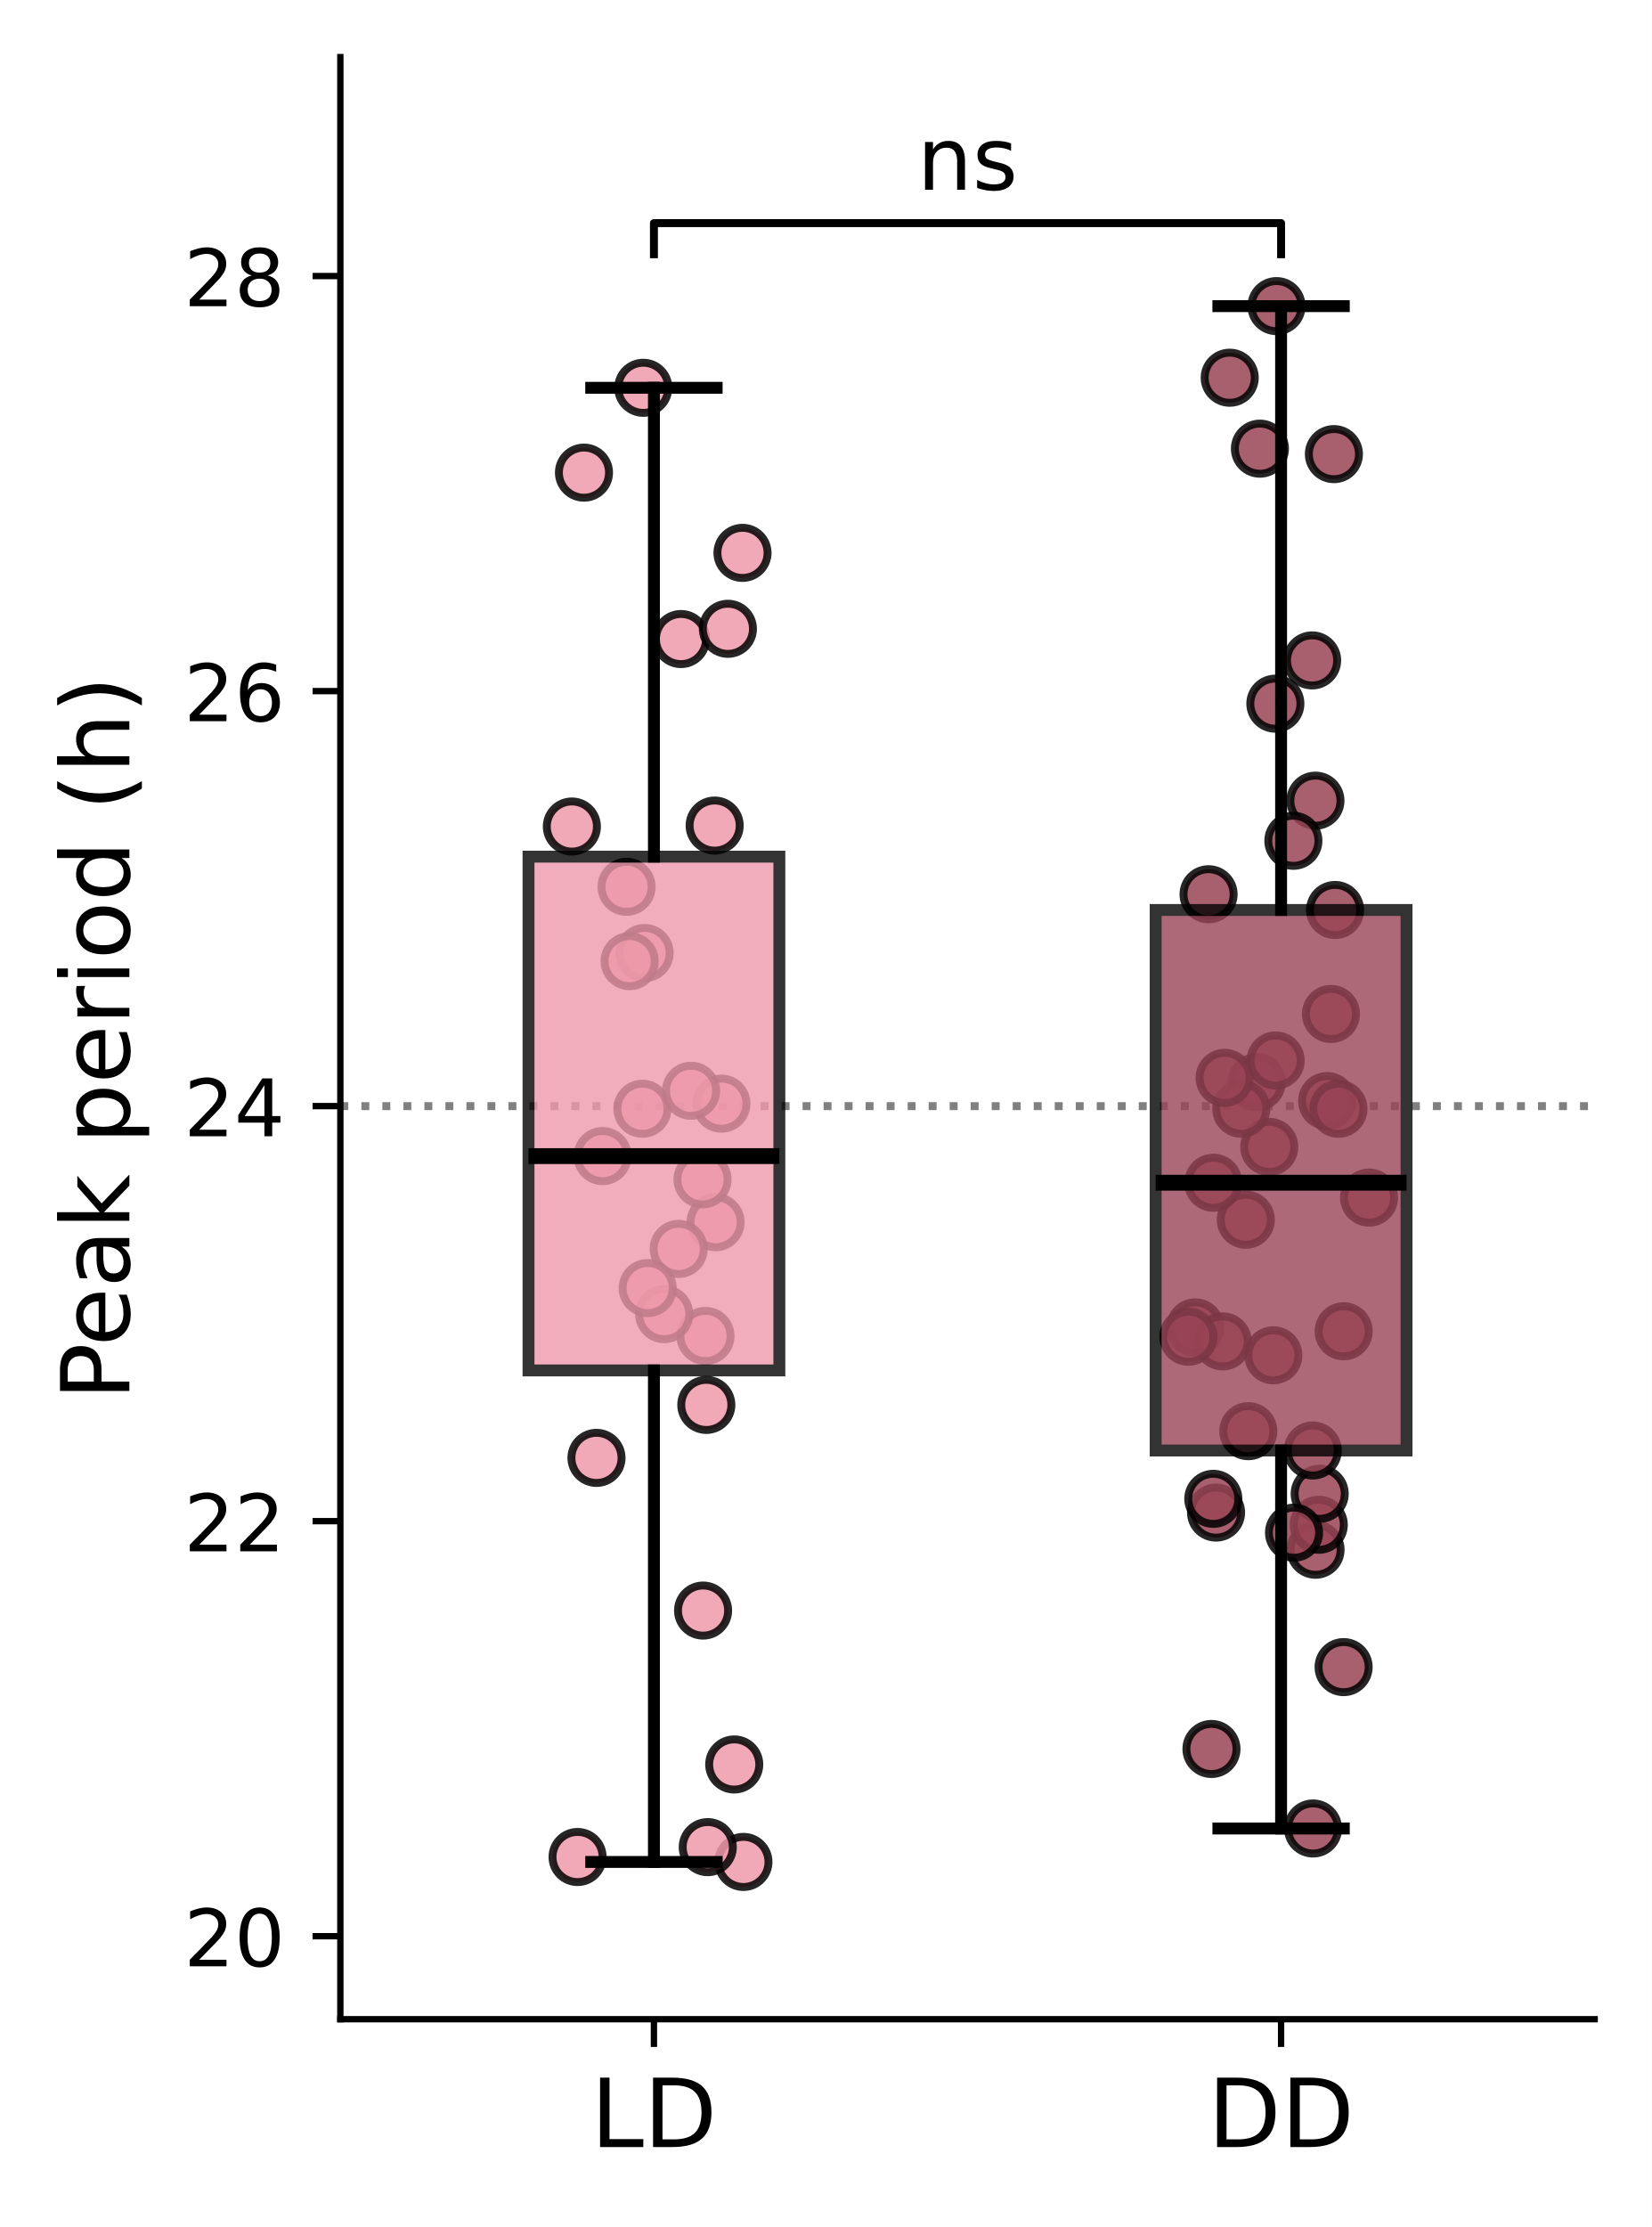
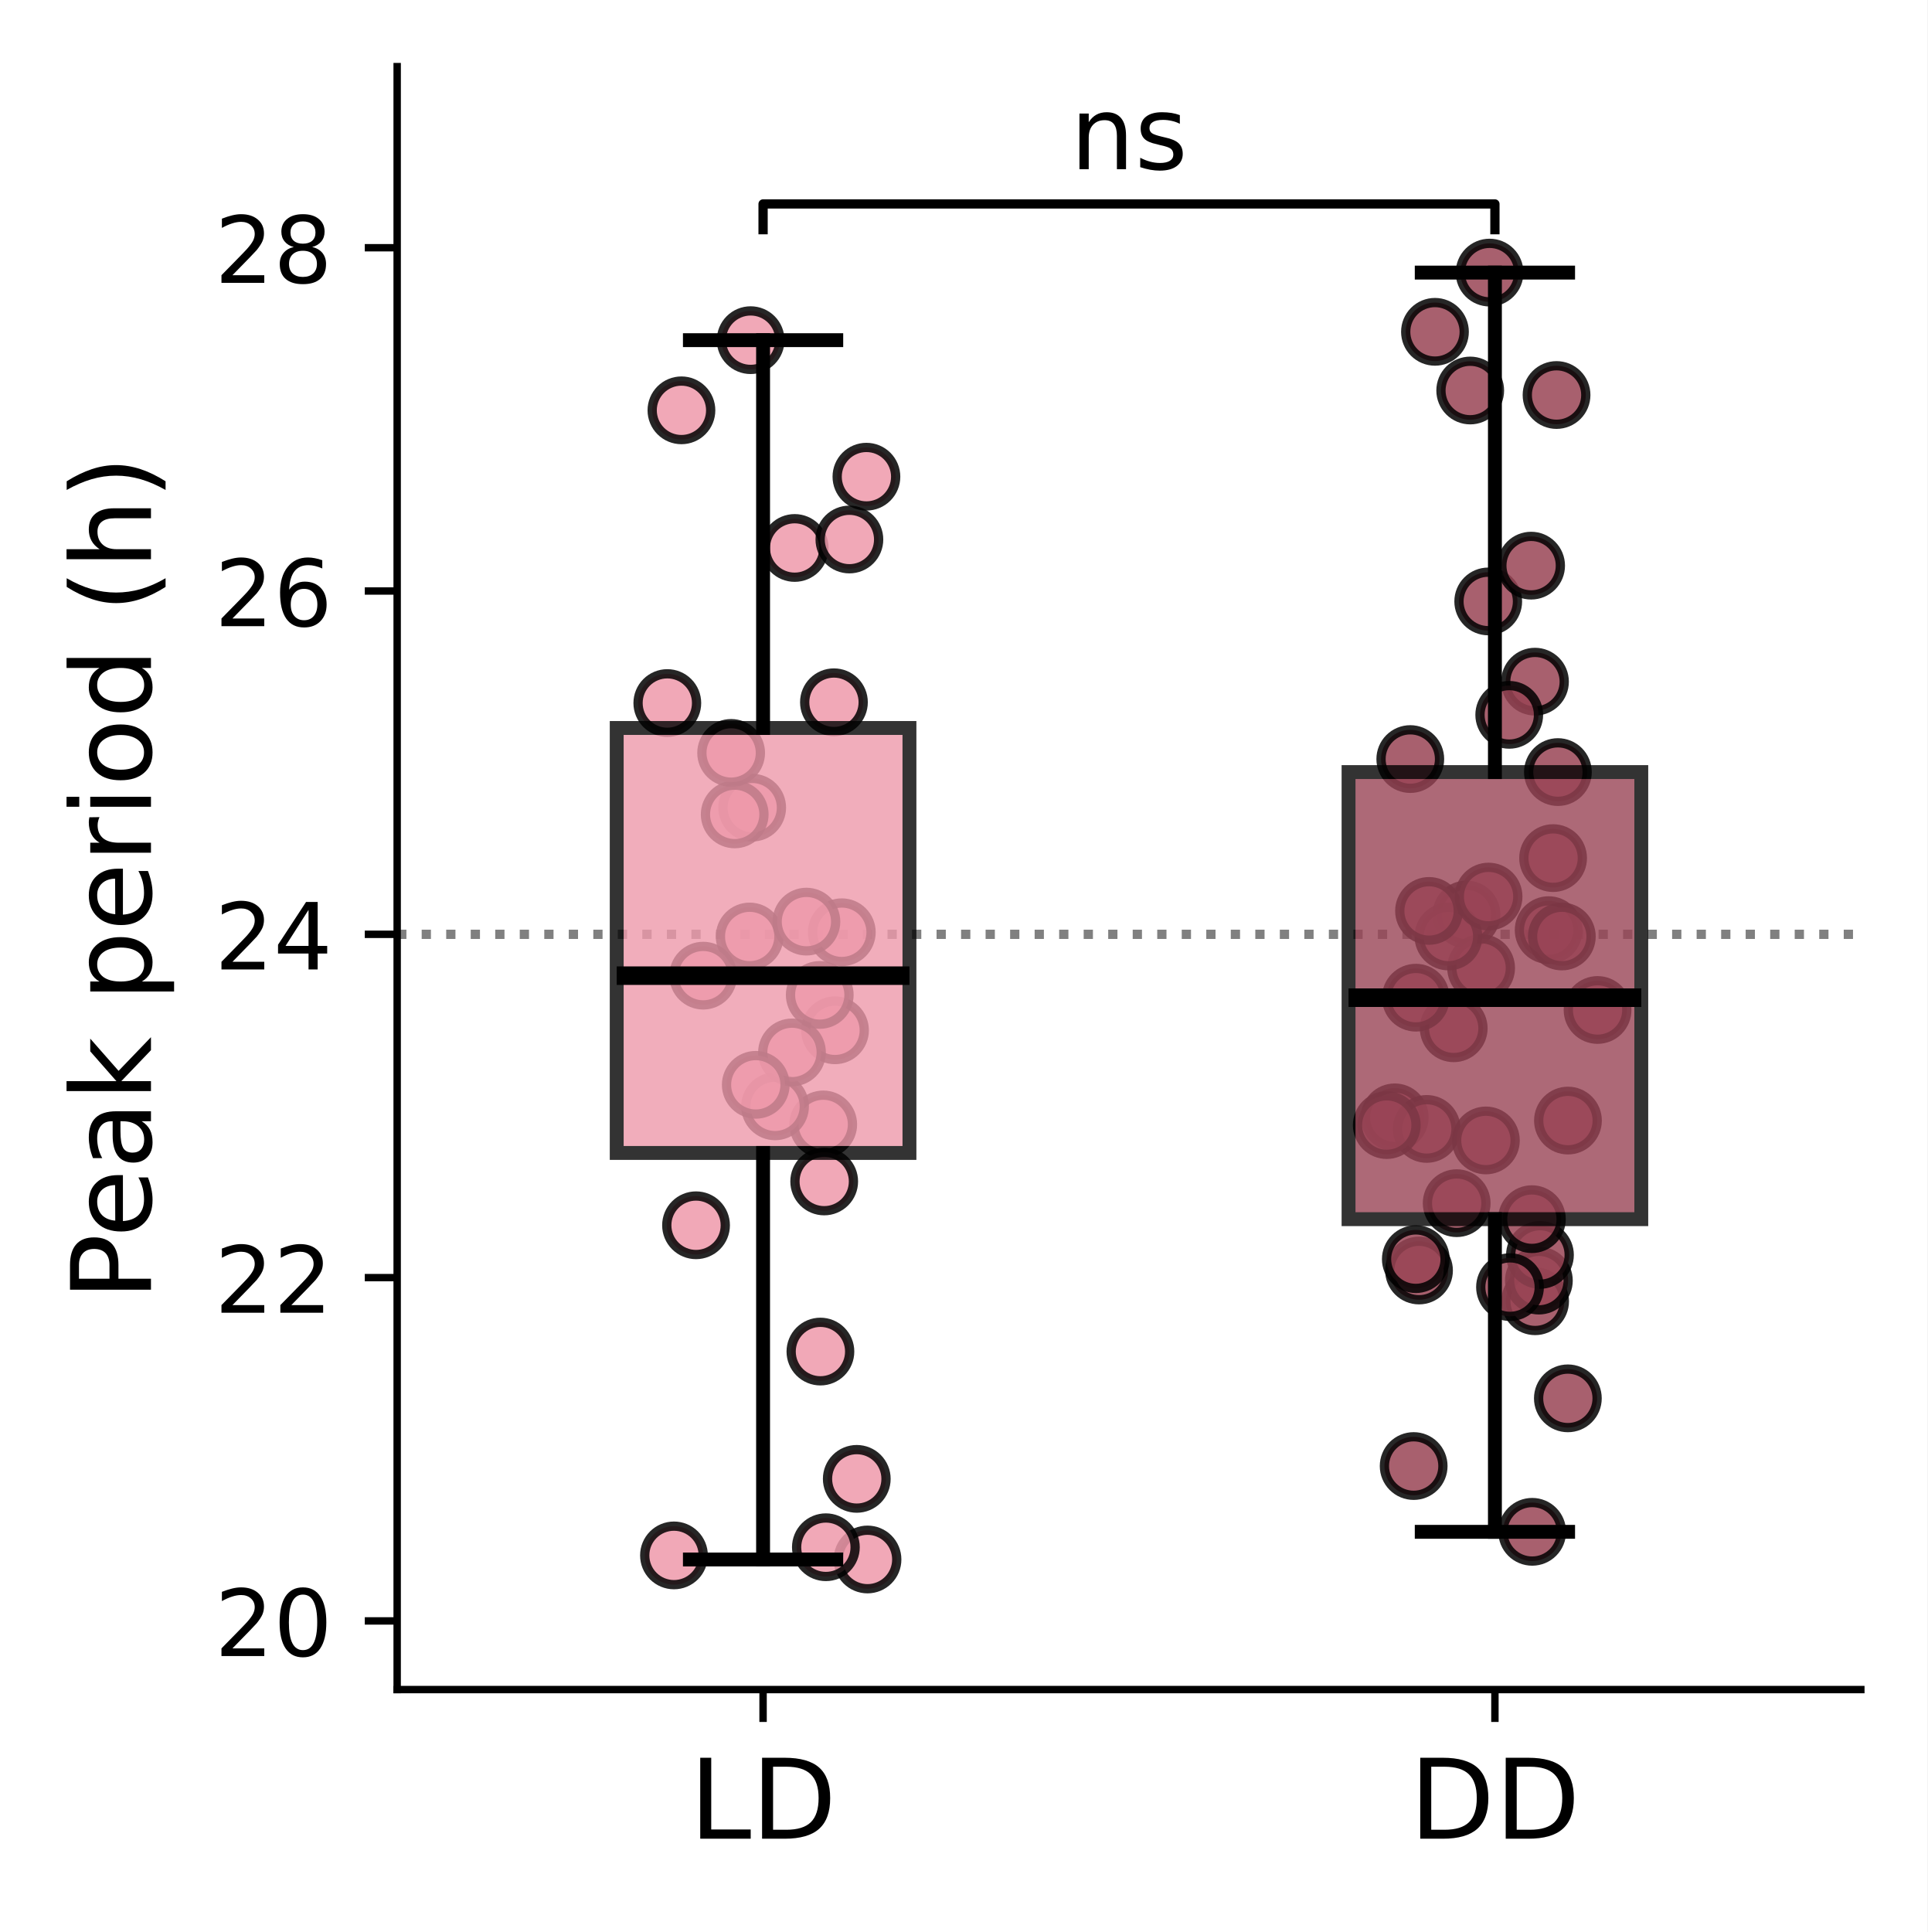
- <svg xmlns="http://www.w3.org/2000/svg" xmlns:xlink="http://www.w3.org/1999/xlink" width="208.323pt" height="280.8pt" viewBox="0 0 208.323 280.8" version="1.1">
+ <svg xmlns="http://www.w3.org/2000/svg" xmlns:xlink="http://www.w3.org/1999/xlink" width="208.323pt" height="208.8pt" viewBox="0 0 208.323 208.8" version="1.1">
  <defs>
    <style type="text/css">*{stroke-linejoin: round; stroke-linecap: butt}</style>
  </defs>
  <g id="figure_1">
    <g id="patch_1">
-       <path d="M 0 280.8  L 208.323 280.8  L 208.323 0  L 0 0  z " style="fill: #ffffff" />
+       <path d="M 0 208.8  L 208.323 208.8  L 208.323 0  L 0 0  z " style="fill: #ffffff" />
    </g>
    <g id="axes_1">
      <g id="patch_2">
-         <path d="M 42.926 254.6  L 201.123 254.6  L 201.123 7.2  L 42.926 7.2  z " style="fill: #ffffff" />
+         <path d="M 42.926 182.6  L 201.123 182.6  L 201.123 7.2  L 42.926 7.2  z " style="fill: #ffffff" />
      </g>
      <g id="line2d_1">
-         <path d="M 42.926 139.47  L 201.123 139.47  " clip-path="url(#pd1d54c167f)" style="fill: none; stroke-dasharray: 1,1.65; stroke-dashoffset: 0; stroke: #808080" />
+         <path d="M 42.926 100.976  L 201.123 100.976  " clip-path="url(#pb1934592a2)" style="fill: none; stroke-dasharray: 1,1.65; stroke-dashoffset: 0; stroke: #808080" />
      </g>
      <g id="PathCollection_1">
        <defs>
-           <path id="me859358cfd" d="M 0 3.162  C 0.839 3.162 1.643 2.829 2.236 2.236  C 2.829 1.643 3.162 0.839 3.162 0  C 3.162 -0.839 2.829 -1.643 2.236 -2.236  C 1.643 -2.829 0.839 -3.162 0 -3.162  C -0.839 -3.162 -1.643 -2.829 -2.236 -2.236  C -2.829 -1.643 -3.162 -0.839 -3.162 0  C -3.162 0.839 -2.829 1.643 -2.236 2.236  C -1.643 2.829 -0.839 3.162 0 3.162  z " style="stroke: #000000; stroke-opacity: 0.85" />
+           <path id="mad3bd55140" d="M 0 3.162  C 0.839 3.162 1.643 2.829 2.236 2.236  C 2.829 1.643 3.162 0.839 3.162 0  C 3.162 -0.839 2.829 -1.643 2.236 -2.236  C 1.643 -2.829 0.839 -3.162 0 -3.162  C -0.839 -3.162 -1.643 -2.829 -2.236 -2.236  C -2.829 -1.643 -3.162 -0.839 -3.162 0  C -3.162 0.839 -2.829 1.643 -2.236 2.236  C -1.643 2.829 -0.839 3.162 0 3.162  z " style="stroke: #000000; stroke-opacity: 0.85" />
        </defs>
-         <g clip-path="url(#pd1d54c167f)">
-           <use xlink:href="#me859358cfd" x="88.976" y="168.451" style="fill: #ee99aa; fill-opacity: 0.85; stroke: #000000; stroke-opacity: 0.85" />
-           <use xlink:href="#me859358cfd" x="81.025" y="139.802" style="fill: #ee99aa; fill-opacity: 0.85; stroke: #000000; stroke-opacity: 0.85" />
-           <use xlink:href="#me859358cfd" x="90.985" y="139.156" style="fill: #ee99aa; fill-opacity: 0.85; stroke: #000000; stroke-opacity: 0.85" />
-           <use xlink:href="#me859358cfd" x="87.159" y="137.535" style="fill: #ee99aa; fill-opacity: 0.85; stroke: #000000; stroke-opacity: 0.85" />
-           <use xlink:href="#me859358cfd" x="72.845" y="234.148" style="fill: #ee99aa; fill-opacity: 0.85; stroke: #000000; stroke-opacity: 0.85" />
-           <use xlink:href="#me859358cfd" x="93.762" y="234.769" style="fill: #ee99aa; fill-opacity: 0.85; stroke: #000000; stroke-opacity: 0.85" />
-           <use xlink:href="#me859358cfd" x="88.672" y="203.075" style="fill: #ee99aa; fill-opacity: 0.85; stroke: #000000; stroke-opacity: 0.85" />
-           <use xlink:href="#me859358cfd" x="89.263" y="232.903" style="fill: #ee99aa; fill-opacity: 0.85; stroke: #000000; stroke-opacity: 0.85" />
-           <use xlink:href="#me859358cfd" x="73.651" y="59.594" style="fill: #ee99aa; fill-opacity: 0.85; stroke: #000000; stroke-opacity: 0.85" />
-           <use xlink:href="#me859358cfd" x="81.298" y="120.162" style="fill: #ee99aa; fill-opacity: 0.85; stroke: #000000; stroke-opacity: 0.85" />
-           <use xlink:href="#me859358cfd" x="79.409" y="121.191" style="fill: #ee99aa; fill-opacity: 0.85; stroke: #000000; stroke-opacity: 0.85" />
-           <use xlink:href="#me859358cfd" x="92.602" y="222.48" style="fill: #ee99aa; fill-opacity: 0.85; stroke: #000000; stroke-opacity: 0.85" />
-           <use xlink:href="#me859358cfd" x="85.889" y="80.576" style="fill: #ee99aa; fill-opacity: 0.85; stroke: #000000; stroke-opacity: 0.85" />
-           <use xlink:href="#me859358cfd" x="90.134" y="104.096" style="fill: #ee99aa; fill-opacity: 0.85; stroke: #000000; stroke-opacity: 0.85" />
-           <use xlink:href="#me859358cfd" x="81.132" y="48.898" style="fill: #ee99aa; fill-opacity: 0.85; stroke: #000000; stroke-opacity: 0.85" />
-           <use xlink:href="#me859358cfd" x="76.003" y="145.77" style="fill: #ee99aa; fill-opacity: 0.85; stroke: #000000; stroke-opacity: 0.85" />
-           <use xlink:href="#me859358cfd" x="83.771" y="165.694" style="fill: #ee99aa; fill-opacity: 0.85; stroke: #000000; stroke-opacity: 0.85" />
-           <use xlink:href="#me859358cfd" x="72.125" y="104.216" style="fill: #ee99aa; fill-opacity: 0.85; stroke: #000000; stroke-opacity: 0.85" />
-           <use xlink:href="#me859358cfd" x="90.25" y="154.102" style="fill: #ee99aa; fill-opacity: 0.85; stroke: #000000; stroke-opacity: 0.85" />
-           <use xlink:href="#me859358cfd" x="85.6" y="157.474" style="fill: #ee99aa; fill-opacity: 0.85; stroke: #000000; stroke-opacity: 0.85" />
-           <use xlink:href="#me859358cfd" x="88.6" y="148.712" style="fill: #ee99aa; fill-opacity: 0.85; stroke: #000000; stroke-opacity: 0.85" />
-           <use xlink:href="#me859358cfd" x="79.023" y="111.817" style="fill: #ee99aa; fill-opacity: 0.85; stroke: #000000; stroke-opacity: 0.85" />
-           <use xlink:href="#me859358cfd" x="93.645" y="69.711" style="fill: #ee99aa; fill-opacity: 0.85; stroke: #000000; stroke-opacity: 0.85" />
-           <use xlink:href="#me859358cfd" x="91.804" y="79.285" style="fill: #ee99aa; fill-opacity: 0.85; stroke: #000000; stroke-opacity: 0.85" />
-           <use xlink:href="#me859358cfd" x="89.081" y="177.142" style="fill: #ee99aa; fill-opacity: 0.85; stroke: #000000; stroke-opacity: 0.85" />
-           <use xlink:href="#me859358cfd" x="75.229" y="183.823" style="fill: #ee99aa; fill-opacity: 0.85; stroke: #000000; stroke-opacity: 0.85" />
-           <use xlink:href="#me859358cfd" x="81.686" y="162.413" style="fill: #ee99aa; fill-opacity: 0.85; stroke: #000000; stroke-opacity: 0.85" />
+         <g clip-path="url(#pb1934592a2)">
+           <use xlink:href="#mad3bd55140" x="88.976" y="121.522" style="fill: #ee99aa; fill-opacity: 0.85; stroke: #000000; stroke-opacity: 0.85" />
+           <use xlink:href="#mad3bd55140" x="81.025" y="101.211" style="fill: #ee99aa; fill-opacity: 0.85; stroke: #000000; stroke-opacity: 0.85" />
+           <use xlink:href="#mad3bd55140" x="90.985" y="100.753" style="fill: #ee99aa; fill-opacity: 0.85; stroke: #000000; stroke-opacity: 0.85" />
+           <use xlink:href="#mad3bd55140" x="87.159" y="99.604" style="fill: #ee99aa; fill-opacity: 0.85; stroke: #000000; stroke-opacity: 0.85" />
+           <use xlink:href="#mad3bd55140" x="72.845" y="168.1" style="fill: #ee99aa; fill-opacity: 0.85; stroke: #000000; stroke-opacity: 0.85" />
+           <use xlink:href="#mad3bd55140" x="93.762" y="168.54" style="fill: #ee99aa; fill-opacity: 0.85; stroke: #000000; stroke-opacity: 0.85" />
+           <use xlink:href="#mad3bd55140" x="88.672" y="146.07" style="fill: #ee99aa; fill-opacity: 0.85; stroke: #000000; stroke-opacity: 0.85" />
+           <use xlink:href="#mad3bd55140" x="89.263" y="167.217" style="fill: #ee99aa; fill-opacity: 0.85; stroke: #000000; stroke-opacity: 0.85" />
+           <use xlink:href="#mad3bd55140" x="73.651" y="44.346" style="fill: #ee99aa; fill-opacity: 0.85; stroke: #000000; stroke-opacity: 0.85" />
+           <use xlink:href="#mad3bd55140" x="81.298" y="87.287" style="fill: #ee99aa; fill-opacity: 0.85; stroke: #000000; stroke-opacity: 0.85" />
+           <use xlink:href="#mad3bd55140" x="79.409" y="88.016" style="fill: #ee99aa; fill-opacity: 0.85; stroke: #000000; stroke-opacity: 0.85" />
+           <use xlink:href="#mad3bd55140" x="92.602" y="159.828" style="fill: #ee99aa; fill-opacity: 0.85; stroke: #000000; stroke-opacity: 0.85" />
+           <use xlink:href="#mad3bd55140" x="85.889" y="59.221" style="fill: #ee99aa; fill-opacity: 0.85; stroke: #000000; stroke-opacity: 0.85" />
+           <use xlink:href="#mad3bd55140" x="90.134" y="75.897" style="fill: #ee99aa; fill-opacity: 0.85; stroke: #000000; stroke-opacity: 0.85" />
+           <use xlink:href="#mad3bd55140" x="81.132" y="36.763" style="fill: #ee99aa; fill-opacity: 0.85; stroke: #000000; stroke-opacity: 0.85" />
+           <use xlink:href="#mad3bd55140" x="76.003" y="105.443" style="fill: #ee99aa; fill-opacity: 0.85; stroke: #000000; stroke-opacity: 0.85" />
+           <use xlink:href="#mad3bd55140" x="83.771" y="119.568" style="fill: #ee99aa; fill-opacity: 0.85; stroke: #000000; stroke-opacity: 0.85" />
+           <use xlink:href="#mad3bd55140" x="72.125" y="75.982" style="fill: #ee99aa; fill-opacity: 0.85; stroke: #000000; stroke-opacity: 0.85" />
+           <use xlink:href="#mad3bd55140" x="90.25" y="111.349" style="fill: #ee99aa; fill-opacity: 0.85; stroke: #000000; stroke-opacity: 0.85" />
+           <use xlink:href="#mad3bd55140" x="85.6" y="113.74" style="fill: #ee99aa; fill-opacity: 0.85; stroke: #000000; stroke-opacity: 0.85" />
+           <use xlink:href="#mad3bd55140" x="88.6" y="107.528" style="fill: #ee99aa; fill-opacity: 0.85; stroke: #000000; stroke-opacity: 0.85" />
+           <use xlink:href="#mad3bd55140" x="79.023" y="81.371" style="fill: #ee99aa; fill-opacity: 0.85; stroke: #000000; stroke-opacity: 0.85" />
+           <use xlink:href="#mad3bd55140" x="93.645" y="51.519" style="fill: #ee99aa; fill-opacity: 0.85; stroke: #000000; stroke-opacity: 0.85" />
+           <use xlink:href="#mad3bd55140" x="91.804" y="58.306" style="fill: #ee99aa; fill-opacity: 0.85; stroke: #000000; stroke-opacity: 0.85" />
+           <use xlink:href="#mad3bd55140" x="89.081" y="127.685" style="fill: #ee99aa; fill-opacity: 0.85; stroke: #000000; stroke-opacity: 0.85" />
+           <use xlink:href="#mad3bd55140" x="75.229" y="132.421" style="fill: #ee99aa; fill-opacity: 0.85; stroke: #000000; stroke-opacity: 0.85" />
+           <use xlink:href="#mad3bd55140" x="81.686" y="117.242" style="fill: #ee99aa; fill-opacity: 0.85; stroke: #000000; stroke-opacity: 0.85" />
        </g>
      </g>
      <g id="PathCollection_2">
        <defs>
-           <path id="mfdfe719930" d="M 0 3.162  C 0.839 3.162 1.643 2.829 2.236 2.236  C 2.829 1.643 3.162 0.839 3.162 0  C 3.162 -0.839 2.829 -1.643 2.236 -2.236  C 1.643 -2.829 0.839 -3.162 0 -3.162  C -0.839 -3.162 -1.643 -2.829 -2.236 -2.236  C -2.829 -1.643 -3.162 -0.839 -3.162 0  C -3.162 0.839 -2.829 1.643 -2.236 2.236  C -1.643 2.829 -0.839 3.162 0 3.162  z " style="stroke: #000000; stroke-opacity: 0.85" />
+           <path id="m6d43a856e5" d="M 0 3.162  C 0.839 3.162 1.643 2.829 2.236 2.236  C 2.829 1.643 3.162 0.839 3.162 0  C 3.162 -0.839 2.829 -1.643 2.236 -2.236  C 1.643 -2.829 0.839 -3.162 0 -3.162  C -0.839 -3.162 -1.643 -2.829 -2.236 -2.236  C -2.829 -1.643 -3.162 -0.839 -3.162 0  C -3.162 0.839 -2.829 1.643 -2.236 2.236  C -1.643 2.829 -0.839 3.162 0 3.162  z " style="stroke: #000000; stroke-opacity: 0.85" />
        </defs>
-         <g clip-path="url(#pd1d54c167f)">
-           <use xlink:href="#mfdfe719930" x="150.748" y="167.371" style="fill: #994455; fill-opacity: 0.85; stroke: #000000; stroke-opacity: 0.85" />
-           <use xlink:href="#mfdfe719930" x="153.37" y="190.718" style="fill: #994455; fill-opacity: 0.85; stroke: #000000; stroke-opacity: 0.85" />
-           <use xlink:href="#mfdfe719930" x="165.918" y="195.404" style="fill: #994455; fill-opacity: 0.85; stroke: #000000; stroke-opacity: 0.85" />
-           <use xlink:href="#mfdfe719930" x="167.382" y="138.832" style="fill: #994455; fill-opacity: 0.85; stroke: #000000; stroke-opacity: 0.85" />
-           <use xlink:href="#mfdfe719930" x="172.668" y="151.004" style="fill: #994455; fill-opacity: 0.85; stroke: #000000; stroke-opacity: 0.85" />
-           <use xlink:href="#mfdfe719930" x="157.441" y="180.455" style="fill: #994455; fill-opacity: 0.85; stroke: #000000; stroke-opacity: 0.85" />
-           <use xlink:href="#mfdfe719930" x="158.5" y="136.449" style="fill: #994455; fill-opacity: 0.85; stroke: #000000; stroke-opacity: 0.85" />
-           <use xlink:href="#mfdfe719930" x="160.851" y="88.725" style="fill: #994455; fill-opacity: 0.85; stroke: #000000; stroke-opacity: 0.85" />
-           <use xlink:href="#mfdfe719930" x="154.205" y="169.136" style="fill: #994455; fill-opacity: 0.85; stroke: #000000; stroke-opacity: 0.85" />
-           <use xlink:href="#mfdfe719930" x="152.792" y="220.526" style="fill: #994455; fill-opacity: 0.85; stroke: #000000; stroke-opacity: 0.85" />
-           <use xlink:href="#mfdfe719930" x="160.997" y="38.599" style="fill: #994455; fill-opacity: 0.85; stroke: #000000; stroke-opacity: 0.85" />
-           <use xlink:href="#mfdfe719930" x="155.094" y="47.626" style="fill: #994455; fill-opacity: 0.85; stroke: #000000; stroke-opacity: 0.85" />
-           <use xlink:href="#mfdfe719930" x="165.603" y="230.551" style="fill: #994455; fill-opacity: 0.85; stroke: #000000; stroke-opacity: 0.85" />
-           <use xlink:href="#mfdfe719930" x="160.082" y="144.607" style="fill: #994455; fill-opacity: 0.85; stroke: #000000; stroke-opacity: 0.85" />
-           <use xlink:href="#mfdfe719930" x="169.468" y="167.862" style="fill: #994455; fill-opacity: 0.85; stroke: #000000; stroke-opacity: 0.85" />
-           <use xlink:href="#mfdfe719930" x="166.326" y="192.258" style="fill: #994455; fill-opacity: 0.85; stroke: #000000; stroke-opacity: 0.85" />
-           <use xlink:href="#mfdfe719930" x="157.121" y="153.793" style="fill: #994455; fill-opacity: 0.85; stroke: #000000; stroke-opacity: 0.85" />
-           <use xlink:href="#mfdfe719930" x="169.458" y="210.204" style="fill: #994455; fill-opacity: 0.85; stroke: #000000; stroke-opacity: 0.85" />
-           <use xlink:href="#mfdfe719930" x="168.806" y="139.802" style="fill: #994455; fill-opacity: 0.85; stroke: #000000; stroke-opacity: 0.85" />
-           <use xlink:href="#mfdfe719930" x="158.904" y="56.571" style="fill: #994455; fill-opacity: 0.85; stroke: #000000; stroke-opacity: 0.85" />
-           <use xlink:href="#mfdfe719930" x="156.551" y="139.802" style="fill: #994455; fill-opacity: 0.85; stroke: #000000; stroke-opacity: 0.85" />
-           <use xlink:href="#mfdfe719930" x="165.904" y="100.956" style="fill: #994455; fill-opacity: 0.85; stroke: #000000; stroke-opacity: 0.85" />
-           <use xlink:href="#mfdfe719930" x="153.025" y="188.987" style="fill: #994455; fill-opacity: 0.85; stroke: #000000; stroke-opacity: 0.85" />
-           <use xlink:href="#mfdfe719930" x="154.453" y="135.905" style="fill: #994455; fill-opacity: 0.85; stroke: #000000; stroke-opacity: 0.85" />
-           <use xlink:href="#mfdfe719930" x="149.884" y="168.549" style="fill: #994455; fill-opacity: 0.85; stroke: #000000; stroke-opacity: 0.85" />
-           <use xlink:href="#mfdfe719930" x="168.382" y="114.739" style="fill: #994455; fill-opacity: 0.85; stroke: #000000; stroke-opacity: 0.85" />
-           <use xlink:href="#mfdfe719930" x="165.486" y="83.271" style="fill: #994455; fill-opacity: 0.85; stroke: #000000; stroke-opacity: 0.85" />
-           <use xlink:href="#mfdfe719930" x="166.442" y="188.346" style="fill: #994455; fill-opacity: 0.85; stroke: #000000; stroke-opacity: 0.85" />
-           <use xlink:href="#mfdfe719930" x="168.235" y="57.26" style="fill: #994455; fill-opacity: 0.85; stroke: #000000; stroke-opacity: 0.85" />
-           <use xlink:href="#mfdfe719930" x="160.599" y="170.891" style="fill: #994455; fill-opacity: 0.85; stroke: #000000; stroke-opacity: 0.85" />
-           <use xlink:href="#mfdfe719930" x="163.205" y="193.251" style="fill: #994455; fill-opacity: 0.85; stroke: #000000; stroke-opacity: 0.85" />
-           <use xlink:href="#mfdfe719930" x="153.026" y="149.13" style="fill: #994455; fill-opacity: 0.85; stroke: #000000; stroke-opacity: 0.85" />
-           <use xlink:href="#mfdfe719930" x="152.427" y="112.755" style="fill: #994455; fill-opacity: 0.85; stroke: #000000; stroke-opacity: 0.85" />
-           <use xlink:href="#mfdfe719930" x="165.57" y="182.891" style="fill: #994455; fill-opacity: 0.85; stroke: #000000; stroke-opacity: 0.85" />
-           <use xlink:href="#mfdfe719930" x="160.888" y="133.719" style="fill: #994455; fill-opacity: 0.85; stroke: #000000; stroke-opacity: 0.85" />
-           <use xlink:href="#mfdfe719930" x="163.122" y="106.013" style="fill: #994455; fill-opacity: 0.85; stroke: #000000; stroke-opacity: 0.85" />
-           <use xlink:href="#mfdfe719930" x="167.862" y="127.851" style="fill: #994455; fill-opacity: 0.85; stroke: #000000; stroke-opacity: 0.85" />
+         <g clip-path="url(#pb1934592a2)">
+           <use xlink:href="#m6d43a856e5" x="150.748" y="120.757" style="fill: #994455; fill-opacity: 0.85; stroke: #000000; stroke-opacity: 0.85" />
+           <use xlink:href="#m6d43a856e5" x="153.37" y="137.309" style="fill: #994455; fill-opacity: 0.85; stroke: #000000; stroke-opacity: 0.85" />
+           <use xlink:href="#m6d43a856e5" x="165.918" y="140.631" style="fill: #994455; fill-opacity: 0.85; stroke: #000000; stroke-opacity: 0.85" />
+           <use xlink:href="#m6d43a856e5" x="167.382" y="100.524" style="fill: #994455; fill-opacity: 0.85; stroke: #000000; stroke-opacity: 0.85" />
+           <use xlink:href="#m6d43a856e5" x="172.668" y="109.153" style="fill: #994455; fill-opacity: 0.85; stroke: #000000; stroke-opacity: 0.85" />
+           <use xlink:href="#m6d43a856e5" x="157.441" y="130.033" style="fill: #994455; fill-opacity: 0.85; stroke: #000000; stroke-opacity: 0.85" />
+           <use xlink:href="#m6d43a856e5" x="158.5" y="98.834" style="fill: #994455; fill-opacity: 0.85; stroke: #000000; stroke-opacity: 0.85" />
+           <use xlink:href="#m6d43a856e5" x="160.851" y="64.999" style="fill: #994455; fill-opacity: 0.85; stroke: #000000; stroke-opacity: 0.85" />
+           <use xlink:href="#m6d43a856e5" x="154.205" y="122.008" style="fill: #994455; fill-opacity: 0.85; stroke: #000000; stroke-opacity: 0.85" />
+           <use xlink:href="#m6d43a856e5" x="152.792" y="158.442" style="fill: #994455; fill-opacity: 0.85; stroke: #000000; stroke-opacity: 0.85" />
+           <use xlink:href="#m6d43a856e5" x="160.997" y="29.461" style="fill: #994455; fill-opacity: 0.85; stroke: #000000; stroke-opacity: 0.85" />
+           <use xlink:href="#m6d43a856e5" x="155.094" y="35.861" style="fill: #994455; fill-opacity: 0.85; stroke: #000000; stroke-opacity: 0.85" />
+           <use xlink:href="#m6d43a856e5" x="165.603" y="165.55" style="fill: #994455; fill-opacity: 0.85; stroke: #000000; stroke-opacity: 0.85" />
+           <use xlink:href="#m6d43a856e5" x="160.082" y="104.618" style="fill: #994455; fill-opacity: 0.85; stroke: #000000; stroke-opacity: 0.85" />
+           <use xlink:href="#m6d43a856e5" x="169.468" y="121.105" style="fill: #994455; fill-opacity: 0.85; stroke: #000000; stroke-opacity: 0.85" />
+           <use xlink:href="#m6d43a856e5" x="166.326" y="138.401" style="fill: #994455; fill-opacity: 0.85; stroke: #000000; stroke-opacity: 0.85" />
+           <use xlink:href="#m6d43a856e5" x="157.121" y="111.131" style="fill: #994455; fill-opacity: 0.85; stroke: #000000; stroke-opacity: 0.85" />
+           <use xlink:href="#m6d43a856e5" x="169.458" y="151.125" style="fill: #994455; fill-opacity: 0.85; stroke: #000000; stroke-opacity: 0.85" />
+           <use xlink:href="#m6d43a856e5" x="168.806" y="101.211" style="fill: #994455; fill-opacity: 0.85; stroke: #000000; stroke-opacity: 0.85" />
+           <use xlink:href="#m6d43a856e5" x="158.904" y="42.203" style="fill: #994455; fill-opacity: 0.85; stroke: #000000; stroke-opacity: 0.85" />
+           <use xlink:href="#m6d43a856e5" x="156.551" y="101.211" style="fill: #994455; fill-opacity: 0.85; stroke: #000000; stroke-opacity: 0.85" />
+           <use xlink:href="#m6d43a856e5" x="165.904" y="73.671" style="fill: #994455; fill-opacity: 0.85; stroke: #000000; stroke-opacity: 0.85" />
+           <use xlink:href="#m6d43a856e5" x="153.025" y="136.082" style="fill: #994455; fill-opacity: 0.85; stroke: #000000; stroke-opacity: 0.85" />
+           <use xlink:href="#m6d43a856e5" x="154.453" y="98.448" style="fill: #994455; fill-opacity: 0.85; stroke: #000000; stroke-opacity: 0.85" />
+           <use xlink:href="#m6d43a856e5" x="149.884" y="121.592" style="fill: #994455; fill-opacity: 0.85; stroke: #000000; stroke-opacity: 0.85" />
+           <use xlink:href="#m6d43a856e5" x="168.382" y="83.442" style="fill: #994455; fill-opacity: 0.85; stroke: #000000; stroke-opacity: 0.85" />
+           <use xlink:href="#m6d43a856e5" x="165.486" y="61.132" style="fill: #994455; fill-opacity: 0.85; stroke: #000000; stroke-opacity: 0.85" />
+           <use xlink:href="#m6d43a856e5" x="166.442" y="135.628" style="fill: #994455; fill-opacity: 0.85; stroke: #000000; stroke-opacity: 0.85" />
+           <use xlink:href="#m6d43a856e5" x="168.235" y="42.691" style="fill: #994455; fill-opacity: 0.85; stroke: #000000; stroke-opacity: 0.85" />
+           <use xlink:href="#m6d43a856e5" x="160.599" y="123.252" style="fill: #994455; fill-opacity: 0.85; stroke: #000000; stroke-opacity: 0.85" />
+           <use xlink:href="#m6d43a856e5" x="163.205" y="139.105" style="fill: #994455; fill-opacity: 0.85; stroke: #000000; stroke-opacity: 0.85" />
+           <use xlink:href="#m6d43a856e5" x="153.026" y="107.824" style="fill: #994455; fill-opacity: 0.85; stroke: #000000; stroke-opacity: 0.85" />
+           <use xlink:href="#m6d43a856e5" x="152.427" y="82.036" style="fill: #994455; fill-opacity: 0.85; stroke: #000000; stroke-opacity: 0.85" />
+           <use xlink:href="#m6d43a856e5" x="165.57" y="131.761" style="fill: #994455; fill-opacity: 0.85; stroke: #000000; stroke-opacity: 0.85" />
+           <use xlink:href="#m6d43a856e5" x="160.888" y="96.898" style="fill: #994455; fill-opacity: 0.85; stroke: #000000; stroke-opacity: 0.85" />
+           <use xlink:href="#m6d43a856e5" x="163.122" y="77.256" style="fill: #994455; fill-opacity: 0.85; stroke: #000000; stroke-opacity: 0.85" />
+           <use xlink:href="#m6d43a856e5" x="167.862" y="92.739" style="fill: #994455; fill-opacity: 0.85; stroke: #000000; stroke-opacity: 0.85" />
        </g>
      </g>
      <g id="matplotlib.axis_1">
        <g id="xtick_1">
          <g id="line2d_2">
            <defs>
-               <path id="ma047ce9bf9" d="M 0 0  L 0 3.5  " style="stroke: #000000; stroke-width: 0.8" />
+               <path id="m2d606cdf8e" d="M 0 0  L 0 3.5  " style="stroke: #000000; stroke-width: 0.8" />
            </defs>
            <g>
-               <use xlink:href="#ma047ce9bf9" x="82.475" y="254.6" style="stroke: #000000; stroke-width: 0.8" />
+               <use xlink:href="#m2d606cdf8e" x="82.475" y="182.6" style="stroke: #000000; stroke-width: 0.8" />
            </g>
          </g>
          <g id="text_1">
-             <text style="font-size: 12px; font-family: 'DejaVu Sans', 'Bitstream Vera Sans', 'Computer Modern Sans Serif', 'Lucida Grande', 'Verdana', 'Geneva', 'Lucid', 'Arial', 'Helvetica', 'Avant Garde', sans-serif; text-anchor: middle" x="82.475" y="270.717" transform="rotate(-0 82.47523 270.7172)">LD</text>
+             <text style="font-size: 12px; font-family: 'DejaVu Sans', 'Bitstream Vera Sans', 'Computer Modern Sans Serif', 'Lucida Grande', 'Verdana', 'Geneva', 'Lucid', 'Arial', 'Helvetica', 'Avant Garde', sans-serif; text-anchor: middle" x="82.475" y="198.717" transform="rotate(-0 82.47523 198.7172)">LD</text>
          </g>
        </g>
        <g id="xtick_2">
          <g id="line2d_3">
            <g>
-               <use xlink:href="#ma047ce9bf9" x="161.574" y="254.6" style="stroke: #000000; stroke-width: 0.8" />
+               <use xlink:href="#m2d606cdf8e" x="161.574" y="182.6" style="stroke: #000000; stroke-width: 0.8" />
            </g>
          </g>
          <g id="text_2">
-             <text style="font-size: 12px; font-family: 'DejaVu Sans', 'Bitstream Vera Sans', 'Computer Modern Sans Serif', 'Lucida Grande', 'Verdana', 'Geneva', 'Lucid', 'Arial', 'Helvetica', 'Avant Garde', sans-serif; text-anchor: middle" x="161.574" y="270.717" transform="rotate(-0 161.5738 270.7172)">DD</text>
+             <text style="font-size: 12px; font-family: 'DejaVu Sans', 'Bitstream Vera Sans', 'Computer Modern Sans Serif', 'Lucida Grande', 'Verdana', 'Geneva', 'Lucid', 'Arial', 'Helvetica', 'Avant Garde', sans-serif; text-anchor: middle" x="161.574" y="198.717" transform="rotate(-0 161.5738 198.7172)">DD</text>
          </g>
        </g>
      </g>
      <g id="matplotlib.axis_2">
        <g id="ytick_1">
          <g id="line2d_4">
            <defs>
-               <path id="m4a13e82bcd" d="M 0 0  L -3.5 0  " style="stroke: #000000; stroke-width: 0.8" />
+               <path id="m44a30f7eac" d="M 0 0  L -3.5 0  " style="stroke: #000000; stroke-width: 0.8" />
            </defs>
            <g>
-               <use xlink:href="#m4a13e82bcd" x="42.926" y="244.134" style="stroke: #000000; stroke-width: 0.8" />
+               <use xlink:href="#m44a30f7eac" x="42.926" y="175.18" style="stroke: #000000; stroke-width: 0.8" />
            </g>
          </g>
          <g id="text_3">
-             <text style="font-size: 10px; font-family: 'DejaVu Sans', 'Bitstream Vera Sans', 'Computer Modern Sans Serif', 'Lucida Grande', 'Verdana', 'Geneva', 'Lucid', 'Arial', 'Helvetica', 'Avant Garde', sans-serif; text-anchor: end" x="35.926" y="247.932" transform="rotate(-0 35.92594 247.9325)">20</text>
+             <text style="font-size: 10px; font-family: 'DejaVu Sans', 'Bitstream Vera Sans', 'Computer Modern Sans Serif', 'Lucida Grande', 'Verdana', 'Geneva', 'Lucid', 'Arial', 'Helvetica', 'Avant Garde', sans-serif; text-anchor: end" x="35.926" y="178.978" transform="rotate(-0 35.92594 178.9785)">20</text>
          </g>
        </g>
        <g id="ytick_2">
          <g id="line2d_5">
            <g>
-               <use xlink:href="#m4a13e82bcd" x="42.926" y="191.802" style="stroke: #000000; stroke-width: 0.8" />
+               <use xlink:href="#m44a30f7eac" x="42.926" y="138.078" style="stroke: #000000; stroke-width: 0.8" />
            </g>
          </g>
          <g id="text_4">
-             <text style="font-size: 10px; font-family: 'DejaVu Sans', 'Bitstream Vera Sans', 'Computer Modern Sans Serif', 'Lucida Grande', 'Verdana', 'Geneva', 'Lucid', 'Arial', 'Helvetica', 'Avant Garde', sans-serif; text-anchor: end" x="35.926" y="195.601" transform="rotate(-0 35.92594 195.6008)">22</text>
+             <text style="font-size: 10px; font-family: 'DejaVu Sans', 'Bitstream Vera Sans', 'Computer Modern Sans Serif', 'Lucida Grande', 'Verdana', 'Geneva', 'Lucid', 'Arial', 'Helvetica', 'Avant Garde', sans-serif; text-anchor: end" x="35.926" y="141.877" transform="rotate(-0 35.92594 141.8767)">22</text>
          </g>
        </g>
        <g id="ytick_3">
          <g id="line2d_6">
            <g>
-               <use xlink:href="#m4a13e82bcd" x="42.926" y="139.47" style="stroke: #000000; stroke-width: 0.8" />
+               <use xlink:href="#m44a30f7eac" x="42.926" y="100.976" style="stroke: #000000; stroke-width: 0.8" />
            </g>
          </g>
          <g id="text_5">
-             <text style="font-size: 10px; font-family: 'DejaVu Sans', 'Bitstream Vera Sans', 'Computer Modern Sans Serif', 'Lucida Grande', 'Verdana', 'Geneva', 'Lucid', 'Arial', 'Helvetica', 'Avant Garde', sans-serif; text-anchor: end" x="35.926" y="143.269" transform="rotate(-0 35.92594 143.2692)">24</text>
+             <text style="font-size: 10px; font-family: 'DejaVu Sans', 'Bitstream Vera Sans', 'Computer Modern Sans Serif', 'Lucida Grande', 'Verdana', 'Geneva', 'Lucid', 'Arial', 'Helvetica', 'Avant Garde', sans-serif; text-anchor: end" x="35.926" y="104.775" transform="rotate(-0 35.92594 104.775)">24</text>
          </g>
        </g>
        <g id="ytick_4">
          <g id="line2d_7">
            <g>
-               <use xlink:href="#m4a13e82bcd" x="42.926" y="87.139" style="stroke: #000000; stroke-width: 0.8" />
+               <use xlink:href="#m44a30f7eac" x="42.926" y="63.874" style="stroke: #000000; stroke-width: 0.8" />
            </g>
          </g>
          <g id="text_6">
-             <text style="font-size: 10px; font-family: 'DejaVu Sans', 'Bitstream Vera Sans', 'Computer Modern Sans Serif', 'Lucida Grande', 'Verdana', 'Geneva', 'Lucid', 'Arial', 'Helvetica', 'Avant Garde', sans-serif; text-anchor: end" x="35.926" y="90.938" transform="rotate(-0 35.92594 90.93755)">26</text>
+             <text style="font-size: 10px; font-family: 'DejaVu Sans', 'Bitstream Vera Sans', 'Computer Modern Sans Serif', 'Lucida Grande', 'Verdana', 'Geneva', 'Lucid', 'Arial', 'Helvetica', 'Avant Garde', sans-serif; text-anchor: end" x="35.926" y="67.673" transform="rotate(-0 35.92594 67.67325)">26</text>
          </g>
        </g>
        <g id="ytick_5">
          <g id="line2d_8">
            <g>
-               <use xlink:href="#m4a13e82bcd" x="42.926" y="34.807" style="stroke: #000000; stroke-width: 0.8" />
+               <use xlink:href="#m44a30f7eac" x="42.926" y="26.773" style="stroke: #000000; stroke-width: 0.8" />
            </g>
          </g>
          <g id="text_7">
-             <text style="font-size: 10px; font-family: 'DejaVu Sans', 'Bitstream Vera Sans', 'Computer Modern Sans Serif', 'Lucida Grande', 'Verdana', 'Geneva', 'Lucid', 'Arial', 'Helvetica', 'Avant Garde', sans-serif; text-anchor: end" x="35.926" y="38.606" transform="rotate(-0 35.92594 38.6059)">28</text>
+             <text style="font-size: 10px; font-family: 'DejaVu Sans', 'Bitstream Vera Sans', 'Computer Modern Sans Serif', 'Lucida Grande', 'Verdana', 'Geneva', 'Lucid', 'Arial', 'Helvetica', 'Avant Garde', sans-serif; text-anchor: end" x="35.926" y="30.572" transform="rotate(-0 35.92594 30.5715)">28</text>
          </g>
        </g>
        <g id="text_8">
-           <text style="font-size: 12px; font-family: 'DejaVu Sans', 'Bitstream Vera Sans', 'Computer Modern Sans Serif', 'Lucida Grande', 'Verdana', 'Geneva', 'Lucid', 'Arial', 'Helvetica', 'Avant Garde', sans-serif; text-anchor: middle" x="16.318" y="130.9" transform="rotate(-90 16.31812 130.9)">Peak period (h)</text>
+           <text style="font-size: 12px; font-family: 'DejaVu Sans', 'Bitstream Vera Sans', 'Computer Modern Sans Serif', 'Lucida Grande', 'Verdana', 'Geneva', 'Lucid', 'Arial', 'Helvetica', 'Avant Garde', sans-serif; text-anchor: middle" x="16.318" y="94.9" transform="rotate(-90 16.31812 94.9)">Peak period (h)</text>
        </g>
      </g>
      <g id="patch_3">
-         <path d="M 66.656 172.797  L 98.295 172.797  L 98.295 108.016  L 66.656 108.016  L 66.656 172.797  z " clip-path="url(#pd1d54c167f)" style="fill: #ee99aa; opacity: 0.8; stroke: #000000; stroke-width: 1.5; stroke-linejoin: miter" />
+         <path d="M 66.656 124.604  L 98.295 124.604  L 98.295 78.676  L 66.656 78.676  L 66.656 124.604  z " clip-path="url(#pb1934592a2)" style="fill: #ee99aa; opacity: 0.8; stroke: #000000; stroke-width: 1.5; stroke-linejoin: miter" />
      </g>
      <g id="line2d_9">
-         <path d="M 82.475 172.797  L 82.475 234.769  " clip-path="url(#pd1d54c167f)" style="fill: none; stroke: #000000; stroke-width: 1.5; stroke-linecap: square" />
+         <path d="M 82.475 124.604  L 82.475 168.54  " clip-path="url(#pb1934592a2)" style="fill: none; stroke: #000000; stroke-width: 1.5; stroke-linecap: square" />
      </g>
      <g id="line2d_10">
-         <path d="M 82.475 108.016  L 82.475 48.898  " clip-path="url(#pd1d54c167f)" style="fill: none; stroke: #000000; stroke-width: 1.5; stroke-linecap: square" />
+         <path d="M 82.475 78.676  L 82.475 36.763  " clip-path="url(#pb1934592a2)" style="fill: none; stroke: #000000; stroke-width: 1.5; stroke-linecap: square" />
      </g>
      <g id="line2d_11">
-         <path d="M 74.565 234.769  L 90.385 234.769  " clip-path="url(#pd1d54c167f)" style="fill: none; stroke: #000000; stroke-width: 1.5; stroke-linecap: square" />
+         <path d="M 74.565 168.54  L 90.385 168.54  " clip-path="url(#pb1934592a2)" style="fill: none; stroke: #000000; stroke-width: 1.5; stroke-linecap: square" />
      </g>
      <g id="line2d_12">
-         <path d="M 74.565 48.898  L 90.385 48.898  " clip-path="url(#pd1d54c167f)" style="fill: none; stroke: #000000; stroke-width: 1.5; stroke-linecap: square" />
+         <path d="M 74.565 36.763  L 90.385 36.763  " clip-path="url(#pb1934592a2)" style="fill: none; stroke: #000000; stroke-width: 1.5; stroke-linecap: square" />
      </g>
      <g id="patch_4">
-         <path d="M 145.754 182.891  L 177.394 182.891  L 177.394 114.739  L 145.754 114.739  L 145.754 182.891  z " clip-path="url(#pd1d54c167f)" style="fill: #994455; opacity: 0.8; stroke: #000000; stroke-width: 1.5; stroke-linejoin: miter" />
+         <path d="M 145.754 131.761  L 177.394 131.761  L 177.394 83.442  L 145.754 83.442  L 145.754 131.761  z " clip-path="url(#pb1934592a2)" style="fill: #994455; opacity: 0.8; stroke: #000000; stroke-width: 1.5; stroke-linejoin: miter" />
      </g>
      <g id="line2d_13">
-         <path d="M 161.574 182.891  L 161.574 230.551  " clip-path="url(#pd1d54c167f)" style="fill: none; stroke: #000000; stroke-width: 1.5; stroke-linecap: square" />
+         <path d="M 161.574 131.761  L 161.574 165.55  " clip-path="url(#pb1934592a2)" style="fill: none; stroke: #000000; stroke-width: 1.5; stroke-linecap: square" />
      </g>
      <g id="line2d_14">
-         <path d="M 161.574 114.739  L 161.574 38.599  " clip-path="url(#pd1d54c167f)" style="fill: none; stroke: #000000; stroke-width: 1.5; stroke-linecap: square" />
+         <path d="M 161.574 83.442  L 161.574 29.461  " clip-path="url(#pb1934592a2)" style="fill: none; stroke: #000000; stroke-width: 1.5; stroke-linecap: square" />
      </g>
      <g id="line2d_15">
-         <path d="M 153.664 230.551  L 169.484 230.551  " clip-path="url(#pd1d54c167f)" style="fill: none; stroke: #000000; stroke-width: 1.5; stroke-linecap: square" />
+         <path d="M 153.664 165.55  L 169.484 165.55  " clip-path="url(#pb1934592a2)" style="fill: none; stroke: #000000; stroke-width: 1.5; stroke-linecap: square" />
      </g>
      <g id="line2d_16">
-         <path d="M 153.664 38.599  L 169.484 38.599  " clip-path="url(#pd1d54c167f)" style="fill: none; stroke: #000000; stroke-width: 1.5; stroke-linecap: square" />
+         <path d="M 153.664 29.461  L 169.484 29.461  " clip-path="url(#pb1934592a2)" style="fill: none; stroke: #000000; stroke-width: 1.5; stroke-linecap: square" />
      </g>
      <g id="line2d_17">
-         <path d="M 82.475 32.058  L 82.475 28.133  L 161.574 28.133  L 161.574 32.058  " clip-path="url(#pd1d54c167f)" style="fill: none; stroke: #000000; stroke-linecap: square" />
+         <path d="M 82.475 24.823  L 82.475 22.041  L 161.574 22.041  L 161.574 24.823  " clip-path="url(#pb1934592a2)" style="fill: none; stroke: #000000; stroke-linecap: square" />
      </g>
      <g id="patch_5">
-         <path d="M 42.926 254.6  L 42.926 7.2  " style="fill: none; stroke: #000000; stroke-width: 0.8; stroke-linejoin: miter; stroke-linecap: square" />
+         <path d="M 42.926 182.6  L 42.926 7.2  " style="fill: none; stroke: #000000; stroke-width: 0.8; stroke-linejoin: miter; stroke-linecap: square" />
      </g>
      <g id="patch_6">
-         <path d="M 42.926 254.6  L 201.123 254.6  " style="fill: none; stroke: #000000; stroke-width: 0.8; stroke-linejoin: miter; stroke-linecap: square" />
+         <path d="M 42.926 182.6  L 201.123 182.6  " style="fill: none; stroke: #000000; stroke-width: 0.8; stroke-linejoin: miter; stroke-linecap: square" />
      </g>
      <g id="line2d_18">
-         <path d="M 66.656 145.77  L 98.295 145.77  " clip-path="url(#pd1d54c167f)" style="fill: none; stroke: #000000; stroke-width: 2" />
+         <path d="M 66.656 105.443  L 98.295 105.443  " clip-path="url(#pb1934592a2)" style="fill: none; stroke: #000000; stroke-width: 2" />
      </g>
      <g id="line2d_19">
-         <path d="M 145.754 149.13  L 177.394 149.13  " clip-path="url(#pd1d54c167f)" style="fill: none; stroke: #000000; stroke-width: 2" />
+         <path d="M 145.754 107.824  L 177.394 107.824  " clip-path="url(#pb1934592a2)" style="fill: none; stroke: #000000; stroke-width: 2" />
      </g>
      <g id="text_9">
-         <text style="font-size: 11px; font-family: 'DejaVu Sans', 'Bitstream Vera Sans', 'Computer Modern Sans Serif', 'Lucida Grande', 'Verdana', 'Geneva', 'Lucid', 'Arial', 'Helvetica', 'Avant Garde', sans-serif; text-anchor: middle" x="122.025" y="23.92" transform="rotate(-0 122.0245 23.92013)">ns</text>
+         <text style="font-size: 11px; font-family: 'DejaVu Sans', 'Bitstream Vera Sans', 'Computer Modern Sans Serif', 'Lucida Grande', 'Verdana', 'Geneva', 'Lucid', 'Arial', 'Helvetica', 'Avant Garde', sans-serif; text-anchor: middle" x="122.025" y="18.285" transform="rotate(-0 122.0245 18.28507)">ns</text>
      </g>
    </g>
  </g>
  <defs>
-     <clipPath id="pd1d54c167f">
-       <rect x="42.926" y="7.2" width="158.197" height="247.4" />
+     <clipPath id="pb1934592a2">
+       <rect x="42.926" y="7.2" width="158.197" height="175.4" />
    </clipPath>
  </defs>
</svg>
